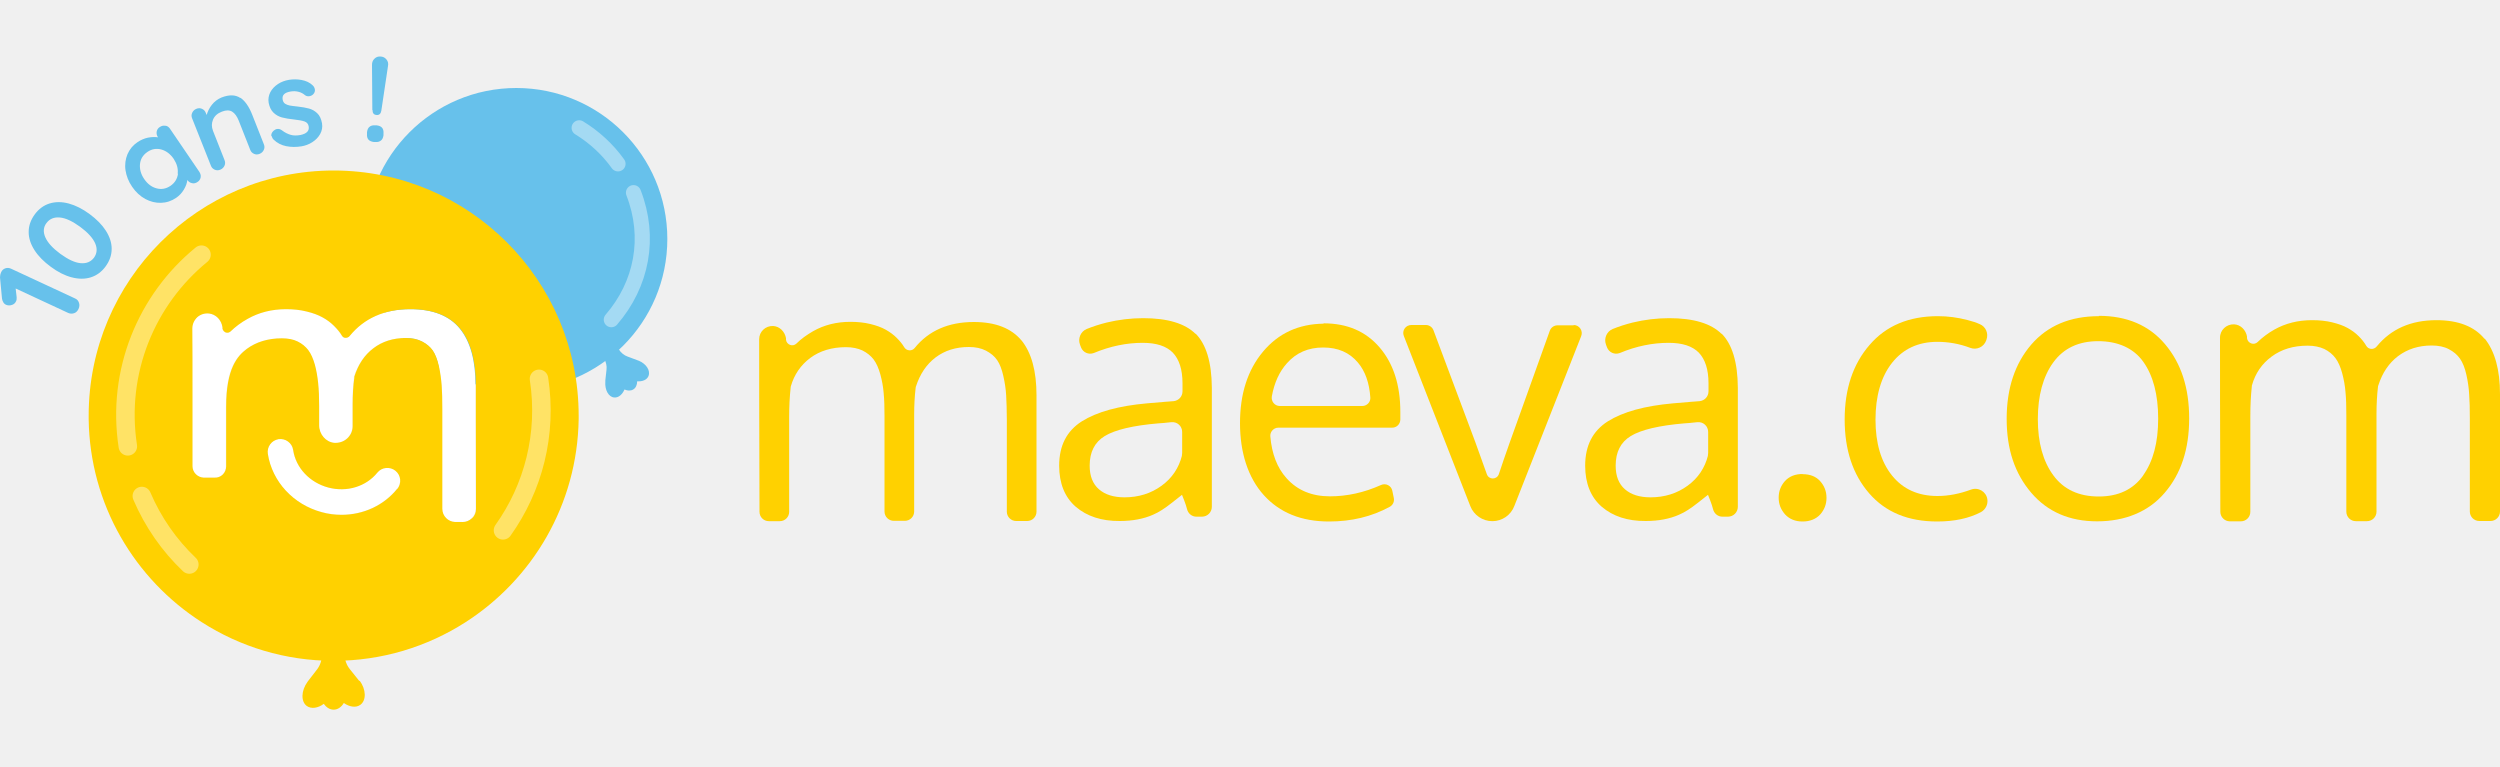
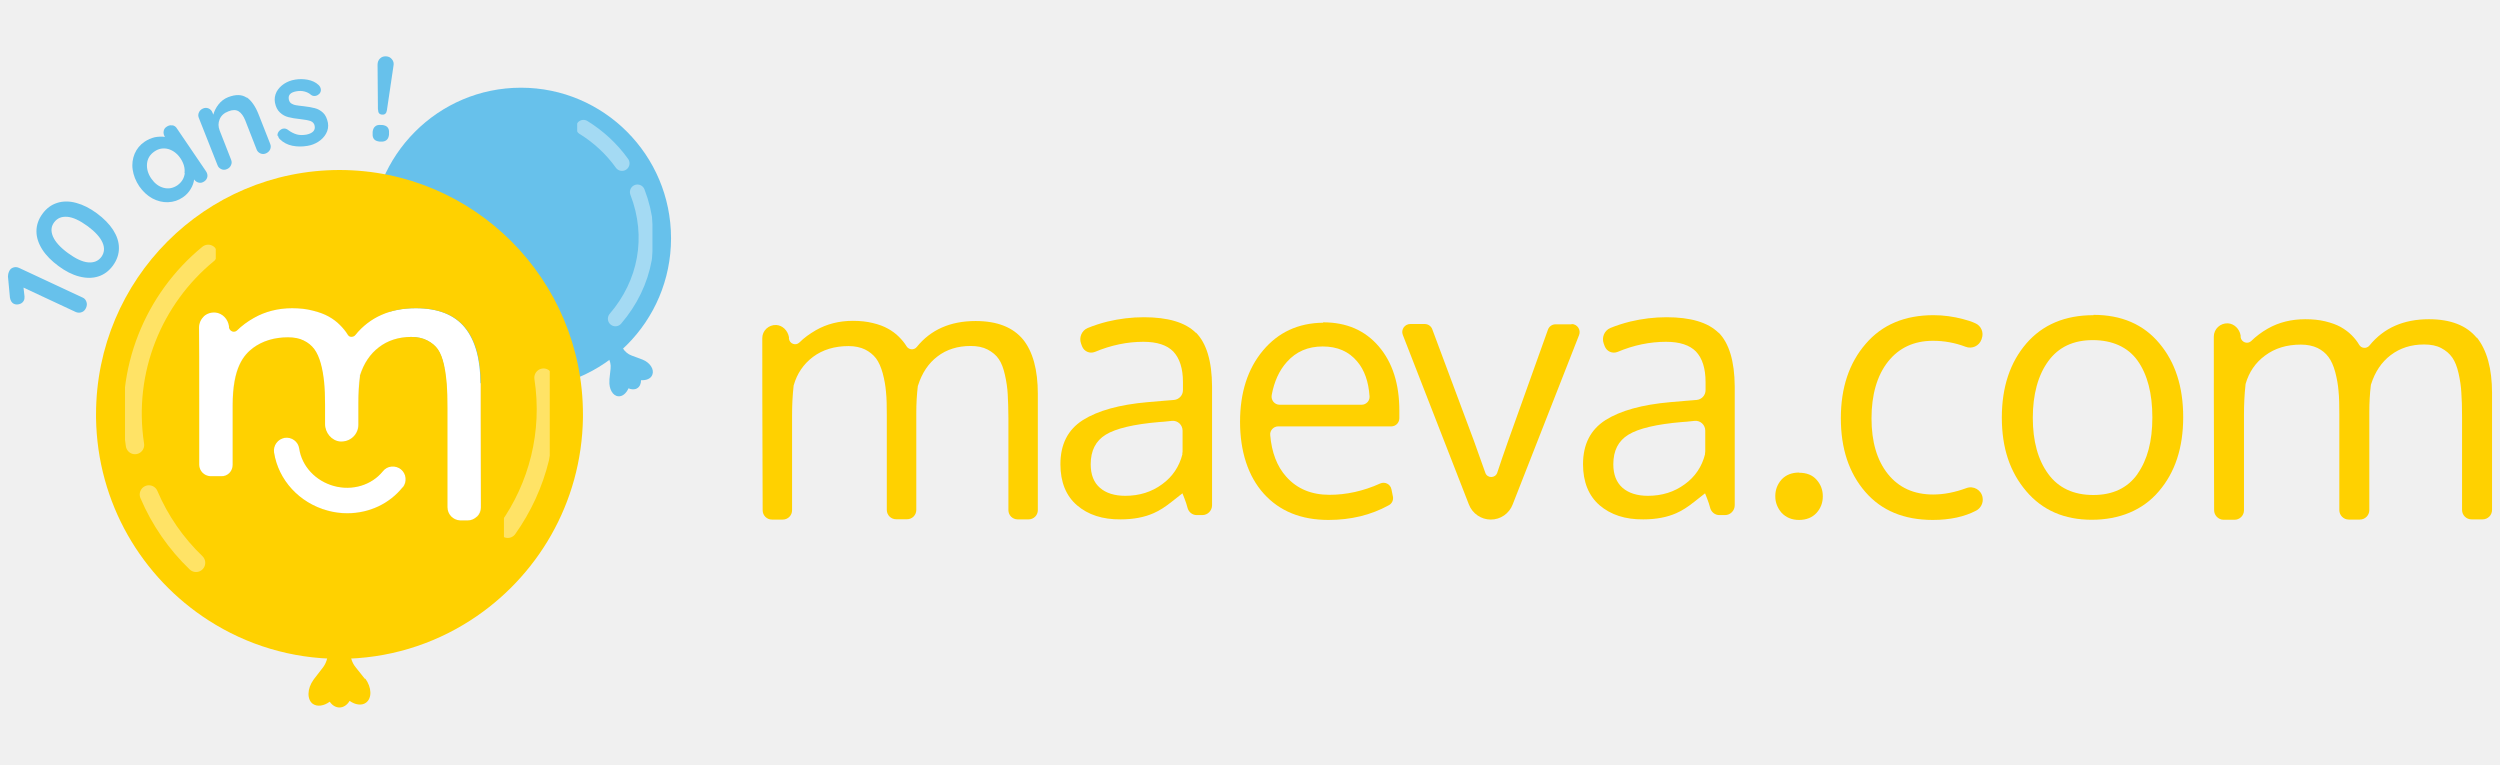
- <svg xmlns="http://www.w3.org/2000/svg" id="Calque_1" viewBox="0 0 150 46">
+ <svg xmlns="http://www.w3.org/2000/svg" xmlns:xlink="http://www.w3.org/1999/xlink" width="157px" height="48px" viewBox="0 0 156 48" version="1.1">
  <defs>
-     <style>.cls-1maeva{stroke-width:1.11px;}.cls-1maeva,.cls-2maeva{fill:none;opacity:.4;stroke:#fff;stroke-linecap:round;stroke-linejoin:round;}.cls-2maeva{stroke-width:.91px;}.cls-3maeva{fill:#fff;}.cls-3maeva,.cls-4maeva,.cls-5maeva{stroke-width:0px;}.cls-4maeva{fill:#ffd100;}.cls-5maeva{fill:#67c1eb;}</style>
+     <filter id="alpha" filterUnits="objectBoundingBox" x="0%" y="0%" width="100%" height="100%">
+       <feColorMatrix type="matrix" in="SourceGraphic" values="0 0 0 0 1 0 0 0 0 1 0 0 0 0 1 0 0 0 1 0" />
+     </filter>
+     <mask id="mask0">
+       <g filter="url(#alpha)">
+         <rect x="0" y="0" width="156" height="48" style="fill:rgb(0%,0%,0%);fill-opacity:0.4;stroke:none;" />
+       </g>
+     </mask>
+     <clipPath id="clip1">
+       <rect x="0" y="0" width="156" height="48" />
+     </clipPath>
+     <g id="surface5" clip-path="url(#clip1)">
+       <path style="fill:none;stroke-width:0.91;stroke-linecap:round;stroke-linejoin:round;stroke:rgb(100%,100%,100%);stroke-opacity:1;stroke-miterlimit:4;" d="M 37.079 9.83 C 36.448 8.951 35.648 8.221 34.751 7.67 M 36.681 19.182 C 38.51 17.059 39.059 14.259 38.011 11.56 " transform="matrix(1.04,0,0,1.043478,0,0)" />
+     </g>
+     <mask id="mask1">
+       <g filter="url(#alpha)">
+         <rect x="0" y="0" width="156" height="48" style="fill:rgb(0%,0%,0%);fill-opacity:0.4;stroke:none;" />
+       </g>
+     </mask>
+     <clipPath id="clip2">
+       <rect x="0" y="0" width="156" height="48" />
+     </clipPath>
+     <g id="surface8" clip-path="url(#clip2)">
+       <path style="fill:none;stroke-width:1.11;stroke-linecap:round;stroke-linejoin:round;stroke:rgb(100%,100%,100%);stroke-opacity:1;stroke-miterlimit:4;" d="M 8.511 29.761 C 9.18 31.329 10.16 32.729 11.358 33.871 M 12.091 15.281 C 8.8 17.969 6.979 22.281 7.67 26.781 " transform="matrix(1.04,0,0,1.043478,0,0)" />
+     </g>
+     <mask id="mask2">
+       <g filter="url(#alpha)">
+         <rect x="0" y="0" width="156" height="48" style="fill:rgb(0%,0%,0%);fill-opacity:0.4;stroke:none;" />
+       </g>
+     </mask>
+     <clipPath id="clip3">
+       <rect x="0" y="0" width="156" height="48" />
+     </clipPath>
+     <g id="surface11" clip-path="url(#clip3)">
+       <path style="fill:none;stroke-width:1.11;stroke-linecap:round;stroke-linejoin:round;stroke:rgb(100%,100%,100%);stroke-opacity:1;stroke-miterlimit:4;" d="M 30.18 31.82 C 31.99 29.282 32.85 26.058 32.339 22.73 " transform="matrix(1.04,0,0,1.043478,0,0)" />
+     </g>
  </defs>
-   <circle class="cls-5maeva" cx="30.98" cy="14.34" r="9.06" />
-   <path class="cls-2maeva" d="m37.08,9.83c-.63-.88-1.43-1.61-2.33-2.16m1.93,11.51c1.83-2.12,2.38-4.92,1.33-7.62" />
-   <path class="cls-5maeva" d="m38.31,21.64s-.07-.03-.1-.04l-.54-.2c-.23-.08-.42-.24-.55-.45l-.41-.67-.89.54.42.69c.12.2.18.44.15.68l-.07.63s0,.05,0,.08c-.04.5.2.93.54.95.25.02.48-.18.61-.48.18.08.37.09.52,0,.16-.09.24-.28.24-.49.32.02.59-.09.68-.32.13-.32-.13-.73-.59-.92Z" />
-   <path class="cls-5maeva" d="m.32,16.1c.11-.04.23-.03.34.02l3.85,1.79c.12.05.19.14.23.26.04.12.03.24-.03.37-.06.12-.14.21-.26.25-.11.04-.23.04-.35-.01l-3.16-1.47.06.53c0,.09,0,.17-.04.24-.05.11-.14.19-.26.22-.12.04-.23.03-.33-.01-.07-.03-.13-.08-.17-.15-.04-.07-.07-.14-.08-.22L0,16.64c0-.09.02-.2.07-.31.05-.11.13-.19.25-.23Z" />
-   <path class="cls-5maeva" d="m5.45,16.64c-.35.11-.73.11-1.15,0s-.83-.32-1.25-.63c-.42-.31-.75-.64-.98-1-.23-.36-.35-.72-.35-1.09,0-.37.12-.72.36-1.05.24-.33.54-.55.89-.66.35-.11.74-.11,1.15,0,.41.11.83.32,1.25.63.42.31.75.64.98,1,.23.36.35.72.35,1.09s-.12.72-.36,1.05c-.24.33-.54.55-.89.66Zm.26-2.04c-.14-.32-.44-.65-.9-.99-.47-.34-.87-.53-1.22-.56-.35-.03-.61.08-.8.33-.19.25-.21.54-.07.86.14.32.44.65.9.99.47.34.87.53,1.22.56.35.03.61-.08.8-.33.18-.25.21-.54.07-.86Z" />
-   <path class="cls-5maeva" d="m9.93,7.54c.12.02.21.09.28.2l1.75,2.57c.07.11.1.22.08.33s-.08.21-.19.28c-.11.07-.21.1-.33.07-.11-.02-.21-.09-.28-.19-.02.19-.09.38-.21.58-.12.2-.27.36-.46.49-.28.19-.58.29-.91.3-.32.01-.64-.07-.94-.23-.31-.17-.57-.41-.79-.73-.22-.32-.35-.66-.4-1s0-.67.12-.96c.13-.3.33-.54.6-.72.19-.13.4-.22.62-.27.22-.04.42-.05.61-.02h0c-.07-.11-.1-.22-.08-.34.02-.12.08-.21.19-.28.11-.07.22-.1.33-.07Zm.73,2.88c.04-.3-.05-.6-.24-.89-.2-.29-.45-.48-.74-.56-.3-.08-.58-.03-.84.15-.26.18-.41.42-.44.72s.05.61.25.9c.2.29.44.48.74.56s.57.03.84-.15c.26-.18.41-.42.45-.73Z" />
-   <path class="cls-5maeva" d="m14.42,5.86c.29.2.53.55.72,1.04l.69,1.75c.05.12.05.23,0,.34-.05.11-.13.19-.25.24-.12.05-.23.05-.34,0-.11-.05-.19-.13-.23-.25l-.69-1.75c-.1-.25-.23-.43-.39-.53-.16-.1-.37-.1-.62,0-.26.1-.44.26-.53.48s-.09.43,0,.67l.69,1.75c.05.12.05.23,0,.34-.05.11-.13.19-.25.24-.12.05-.23.05-.34,0-.11-.05-.19-.13-.23-.25l-1.12-2.82c-.05-.12-.05-.23,0-.34s.13-.19.25-.24c.12-.05.23-.05.34,0,.11.05.19.13.23.25l.05.12c.06-.21.16-.42.31-.61s.34-.34.58-.44c.46-.18.84-.17,1.13.03Z" />
-   <path class="cls-5maeva" d="m16.28,8.19c-.02-.13.02-.24.14-.35.06-.05.13-.09.2-.1.1-.02.21.01.31.09.17.13.34.21.51.26.17.05.36.05.59.01.37-.08.54-.25.49-.52-.02-.14-.11-.24-.24-.29-.14-.05-.35-.09-.63-.12-.29-.03-.53-.07-.72-.12-.19-.05-.36-.14-.51-.28-.15-.14-.25-.34-.3-.6-.04-.23,0-.44.1-.64.1-.19.26-.36.46-.49.2-.13.42-.21.66-.25.25-.04.5-.04.76.01s.48.15.65.31c.08.07.12.15.14.24.02.11-.01.21-.09.3-.06.06-.13.1-.22.12-.11.02-.2,0-.28-.06-.1-.09-.23-.16-.38-.2-.15-.04-.31-.05-.48-.02-.37.06-.53.22-.48.49.02.11.07.19.14.24.08.05.17.09.28.11.11.02.26.04.46.06.27.03.5.07.69.12.19.05.35.14.5.28s.24.34.29.6c.04.24,0,.45-.11.65-.11.2-.27.36-.47.49-.2.13-.42.21-.65.25-.32.05-.62.05-.92-.01-.29-.06-.55-.19-.76-.4-.05-.05-.09-.12-.1-.21Z" />
-   <path class="cls-5maeva" d="m22.11,8.38c-.07-.08-.1-.19-.09-.33v-.12c.02-.14.06-.25.15-.32.08-.07.19-.1.33-.09h.1c.14.02.25.06.32.14.07.08.1.19.09.33v.12c-.02.14-.06.25-.15.32s-.19.1-.33.09h-.1c-.14-.02-.25-.06-.32-.14Zm.23-1.78l-.02-2.71c0-.15.05-.28.15-.37.1-.1.22-.14.37-.13s.26.07.35.18c.09.11.12.24.09.39l-.4,2.68c-.03.18-.12.27-.28.26-.17-.01-.25-.11-.25-.3Z" />
-   <path class="cls-3maeva" d="m23.15,28.07c-.2.02-.39.12-.52.28-.68.84-1.83,1.19-2.95.89-1.11-.3-1.94-1.18-2.1-2.25-.03-.2-.14-.38-.31-.51-.17-.12-.37-.17-.57-.14-.2.03-.38.14-.5.31-.12.17-.17.37-.14.57.26,1.67,1.52,3.04,3.23,3.5.39.1.79.16,1.19.16,1.33,0,2.55-.57,3.35-1.57.13-.16.19-.36.17-.57-.02-.2-.12-.39-.28-.52-.16-.13-.36-.19-.57-.17Z" />
-   <path class="cls-3maeva" d="m28.53,25.15v-2.04c0-1.49-.32-2.63-.95-3.4-.63-.77-1.63-1.16-2.96-1.16h-.01c-1.56,0-2.79.55-3.65,1.61-.06.08-.15.12-.25.11-.09,0-.17-.06-.22-.14-.11-.19-.27-.39-.47-.58-.2-.2-.43-.37-.69-.51-.25-.14-.58-.26-.95-.35-.38-.09-.79-.14-1.24-.14-.85,0-1.63.2-2.3.58-.39.22-.74.48-1.03.76-.07.07-.18.1-.28.06-.1-.03-.17-.12-.19-.23v-.08c-.07-.44-.4-.78-.81-.83-.26-.03-.52.05-.71.22-.19.17-.3.42-.3.68,0,.49,0,2.61.01,4.63v.8s0,2.83,0,2.83c0,.37.29.67.67.68h.66c.18.01.36-.05.49-.18.13-.13.2-.3.2-.49v-2.84s0-.74,0-.74c0-2.3.67-3.04,1.23-3.46.56-.42,1.27-.64,2.11-.64h0c.37,0,.69.06.95.19.26.13.48.3.64.52.16.22.29.51.39.86.1.36.17.74.2,1.12.04.39.05.85.06,1.37v.77s0,.39,0,.39c0,.54.4,1,.9,1.05.29.03.56-.06.78-.26.21-.19.33-.46.33-.74v-.44s0-.87,0-.87c0-.57.03-1.11.09-1.6v-.06c.24-.73.63-1.3,1.15-1.7.53-.41,1.19-.62,1.95-.62h0c.38,0,.71.07.98.21.27.14.48.32.64.54.15.22.28.53.36.92.09.39.15.79.17,1.17.03.39.04.87.04,1.44v.59s0,5.38,0,5.38c0,.42.33.77.76.78h.45s.01.01.02.01c.2,0,.4-.08.54-.22.15-.15.24-.35.24-.56v-5.39Z" />
-   <path class="cls-4maeva" d="m108.16,28.44c-.45,0-.8.14-1.06.42-.25.28-.38.61-.38,1s.13.71.38,1c.26.28.61.43,1.05.43s.8-.14,1.06-.42c.25-.28.38-.61.38-1s-.13-.72-.38-1c-.25-.28-.6-.42-1.06-.42Z" />
-   <path class="cls-4maeva" d="m118.25,29.38c-.68.25-1.35.38-2,.38-1.16,0-2.07-.41-2.73-1.23-.66-.82-.99-1.94-.99-3.35s.33-2.58,1-3.42c.66-.83,1.57-1.25,2.71-1.25.68,0,1.34.12,1.97.36.39.15.82-.05.96-.44l.02-.06c.13-.36-.04-.77-.4-.92-.22-.1-.47-.18-.75-.25-.57-.15-1.16-.23-1.77-.23-1.73,0-3.1.57-4.09,1.72-1,1.15-1.5,2.64-1.5,4.48,0,1.83.49,3.3,1.47,4.43.98,1.13,2.34,1.69,4.08,1.69,1.04,0,1.91-.19,2.62-.56.28-.15.44-.46.39-.78-.07-.46-.55-.74-.99-.57Z" />
-   <path class="cls-4maeva" d="m125.93,18.97c-1.72,0-3.07.57-4.05,1.7-.98,1.14-1.48,2.62-1.48,4.46s.49,3.28,1.47,4.43c.98,1.15,2.3,1.72,3.96,1.72s3.08-.57,4.05-1.71c.98-1.14,1.47-2.62,1.47-4.46s-.48-3.31-1.44-4.45c-.96-1.14-2.29-1.71-3.98-1.71Zm2.66,9.56c-.6.84-1.49,1.26-2.67,1.26s-2.1-.42-2.72-1.27c-.62-.84-.93-1.97-.93-3.37s.31-2.56.93-3.41c.62-.85,1.52-1.27,2.69-1.27s2.12.41,2.71,1.24c.59.83.89,1.97.89,3.41s-.3,2.55-.9,3.4Z" />
-   <path class="cls-4maeva" d="m149.08,20.34c-.61-.75-1.58-1.13-2.89-1.13-1.54,0-2.73.53-3.59,1.58-.17.21-.5.19-.63-.05h0c-.11-.19-.26-.38-.45-.57-.19-.19-.41-.35-.66-.49-.25-.14-.56-.25-.93-.34-.37-.09-.77-.13-1.21-.13-.84,0-1.59.19-2.25.56-.39.22-.72.47-1.01.75-.22.22-.6.08-.64-.23v-.1c-.07-.39-.38-.71-.77-.73-.46-.02-.85.34-.85.8,0,1.5,0,4.99.02,10.45,0,.31.26.57.57.57h.66c.31,0,.57-.25.57-.57v-5.76c0-.63.03-1.22.09-1.77,0-.02,0-.05.01-.07.2-.71.59-1.28,1.17-1.71.59-.44,1.31-.66,2.17-.66.39,0,.72.07,1,.2.28.14.5.32.67.55.17.23.3.53.4.9.1.37.17.75.2,1.14.04.39.05.85.05,1.39v5.78c0,.31.25.57.57.57h.67c.31,0,.57-.25.57-.57v-5.88c0-.57.03-1.12.09-1.62,0-.03.01-.05.02-.08.24-.75.63-1.33,1.18-1.75.56-.42,1.23-.64,2.02-.64.4,0,.75.07,1.03.22.29.15.51.34.67.57.16.23.29.55.38.95.09.4.15.8.17,1.19.03.39.04.87.04,1.44v5.59c0,.31.25.57.57.57h.67c.31,0,.57-.25.57-.57v-7.04c0-1.47-.31-2.58-.92-3.34Z" />
-   <path class="cls-4maeva" d="m61.3,20.44c-.61-.74-1.56-1.12-2.87-1.12-1.52,0-2.71.52-3.55,1.56-.17.21-.49.18-.63-.05h0c-.11-.19-.26-.37-.45-.56-.19-.19-.41-.35-.66-.49-.25-.14-.55-.25-.92-.34-.37-.09-.77-.13-1.2-.13-.83,0-1.58.19-2.23.56-.38.22-.72.46-1,.74-.22.22-.59.08-.63-.22v-.1c-.07-.39-.38-.71-.77-.73-.46-.02-.84.34-.84.79,0,1.49,0,4.94.02,10.36,0,.31.25.56.56.56h.66c.31,0,.56-.25.56-.56v-5.71c0-.63.03-1.21.09-1.75,0-.02,0-.05.01-.07.2-.7.59-1.27,1.16-1.7.58-.43,1.3-.65,2.15-.65.38,0,.72.07.99.2.28.14.5.32.67.54.17.23.3.53.4.89.1.37.17.74.2,1.13.04.39.05.85.05,1.37v5.73c0,.31.25.56.56.56h.66c.31,0,.56-.25.56-.56v-5.82c0-.57.03-1.11.09-1.61,0-.03.01-.05.02-.08.24-.74.63-1.32,1.17-1.73.55-.42,1.22-.63,2-.63.4,0,.74.07,1.03.22.28.15.51.33.67.57.16.23.28.55.37.95.09.4.15.79.17,1.17.02.38.04.86.04,1.43v5.54c0,.31.25.56.56.56h.66c.31,0,.56-.25.56-.56v-6.98c0-1.46-.3-2.56-.91-3.31Z" />
-   <path class="cls-4maeva" d="m79.41,19.42c-1.5.02-2.71.58-3.63,1.68-.92,1.1-1.38,2.53-1.38,4.29s.48,3.27,1.43,4.32,2.25,1.58,3.91,1.58c1.35,0,2.56-.29,3.64-.88.19-.1.29-.31.25-.52l-.09-.44c-.06-.31-.39-.48-.68-.35-1.02.46-2.05.68-3.06.68-1.09,0-1.96-.36-2.61-1.09-.56-.62-.88-1.46-.97-2.5-.03-.28.2-.53.48-.53h6.83c.27,0,.48-.21.49-.48,0-.22,0-.37,0-.46,0-1.61-.41-2.9-1.24-3.87-.83-.97-1.95-1.45-3.36-1.45Zm2.33,4.94h-4.95c-.31,0-.53-.28-.48-.58.15-.82.45-1.48.91-1.99.56-.63,1.28-.94,2.17-.94s1.58.3,2.09.91c.43.51.68,1.21.74,2.09.02.28-.21.51-.48.51Z" />
-   <path class="cls-4maeva" d="m71.74,20.04c-.64-.64-1.7-.95-3.15-.95-.74,0-1.47.09-2.18.26-.44.11-.84.24-1.21.39-.36.15-.54.57-.4.94h0c.02.06.04.11.06.16.12.31.46.46.77.34.99-.41,1.96-.61,2.93-.61.83,0,1.43.2,1.81.59.38.4.58,1.01.58,1.83v.49c0,.31-.23.56-.54.59-.15.01-.33.03-.52.04-.47.04-.83.07-1.06.09-1.71.15-3.01.51-3.92,1.08-.91.58-1.36,1.46-1.36,2.66,0,1.07.34,1.9,1,2.47.67.57,1.55.86,2.64.85.77,0,1.44-.13,2-.38.35-.15.7-.38,1.08-.68.13-.1.65-.51.65-.51,0,0,.24.58.3.85.06.27.3.47.58.46h.32c.33,0,.59-.27.59-.59v-7.15c-.01-1.53-.34-2.61-.98-3.25Zm-.82,7.29c-.19.75-.6,1.36-1.22,1.81-.64.47-1.39.7-2.23.7-.65,0-1.16-.16-1.53-.48-.37-.32-.56-.79-.56-1.42,0-.82.3-1.41.91-1.78.61-.37,1.68-.63,3.23-.76.12,0,.38-.03.77-.07h0c.35-.03.64.24.64.59v1.25c0,.05-.01.1-.02.16Z" />
-   <path class="cls-4maeva" d="m103.3,20.04c-.64-.64-1.7-.95-3.15-.95-.74,0-1.47.09-2.18.26-.44.11-.84.24-1.21.39-.36.15-.54.57-.4.94h0c.02.06.04.11.06.16.12.31.46.46.77.34.98-.41,1.96-.61,2.93-.61.83,0,1.43.2,1.81.59.38.4.58,1.01.58,1.83v.49c0,.31-.23.56-.54.59-.15.01-.33.03-.52.04-.47.04-.83.07-1.06.09-1.71.15-3.01.51-3.92,1.08-.91.58-1.36,1.46-1.36,2.66,0,1.07.34,1.9,1,2.47.67.57,1.55.86,2.64.85.77,0,1.44-.13,2-.38.35-.15.7-.38,1.08-.68.13-.1.65-.51.65-.51,0,0,.24.58.3.85.06.27.3.47.58.46h.32c.33,0,.59-.27.59-.59v-7.15c-.01-1.53-.34-2.61-.98-3.25Zm-.82,7.29c-.19.75-.6,1.36-1.22,1.81-.64.47-1.39.7-2.23.7-.65,0-1.16-.16-1.53-.48-.37-.32-.56-.79-.56-1.42,0-.82.3-1.41.91-1.78.61-.37,1.68-.63,3.23-.76.12,0,.38-.03.77-.07h0c.35-.03.64.24.64.59v1.25c0,.05-.01.1-.02.16Z" />
-   <path class="cls-4maeva" d="m94.42,19.52h-.97c-.21,0-.39.13-.46.32-.4,1.12-1.98,5.51-2.41,6.72-.25.71-.47,1.34-.65,1.89-.12.34-.6.35-.72,0l-.69-1.92-2.51-6.71c-.07-.19-.25-.32-.46-.32h-.87c-.34,0-.58.34-.45.66l3.99,10.21c.21.54.74.9,1.32.9.59,0,1.11-.36,1.32-.91l4.01-10.19c.13-.32-.11-.67-.45-.67Z" />
-   <path class="cls-4maeva" d="m20.03,10.23c-8.12,0-14.71,6.58-14.71,14.71,0,.07,0,.14,0,.21.07,5.12,2.76,9.61,6.8,12.19,2.28,1.46,4.99,2.31,7.9,2.31s5.62-.85,7.9-2.31c4.03-2.58,6.72-7.06,6.8-12.19,0-.07,0-.14,0-.21,0-8.12-6.58-14.71-14.71-14.71Zm3.81,19.09c-.8,1-2.03,1.57-3.35,1.57-.4,0-.8-.05-1.19-.16-1.7-.46-2.97-1.83-3.23-3.5-.03-.2.02-.41.14-.57.12-.17.3-.27.5-.31.2-.03.41.02.57.14.17.12.28.3.31.51.16,1.07.99,1.95,2.1,2.25,1.11.3,2.27-.05,2.95-.89.13-.16.31-.26.52-.28.21-.02.41.04.57.17.16.13.26.31.28.52.02.2-.04.41-.17.57Zm4.47,1.78c-.15.14-.34.22-.54.22,0,0-.01,0-.02,0h-.45c-.42-.02-.76-.36-.76-.79v-5.38s0-.59,0-.59c0-.57-.01-1.05-.04-1.44-.03-.38-.08-.77-.17-1.17-.09-.39-.21-.7-.36-.92-.15-.22-.37-.4-.64-.54-.27-.14-.6-.21-.98-.21h0c-.76,0-1.42.21-1.95.62-.53.4-.91.97-1.14,1.7v.06c-.07.49-.1,1.03-.1,1.6v.87s0,.44,0,.44c0,.28-.12.55-.33.74-.21.19-.49.28-.78.26-.5-.05-.9-.51-.9-1.05v-.39s0-.77,0-.77c0-.53-.02-.99-.06-1.37-.04-.38-.1-.76-.2-1.12-.1-.35-.23-.65-.39-.86-.16-.21-.37-.39-.64-.52-.26-.13-.58-.19-.95-.19h0c-.83,0-1.54.22-2.11.64-.55.42-1.23,1.16-1.23,3.46v.74s0,2.84,0,2.84c0,.18-.07.36-.2.49-.13.13-.31.2-.49.19h-.66c-.37-.02-.67-.32-.67-.69v-2.83s0-.8,0-.8c0-2.03,0-4.14-.01-4.63,0-.26.11-.5.3-.68.19-.17.45-.25.71-.22.41.05.74.39.8.83v.08c.03.11.1.19.2.23.1.03.2.01.28-.06.29-.28.63-.54,1.03-.76.67-.38,1.45-.58,2.3-.58.44,0,.86.04,1.24.14.38.09.7.21.95.35.26.14.49.31.69.51.2.2.36.39.47.58.05.09.13.14.22.14.09,0,.19-.03.25-.11.87-1.07,2.1-1.61,3.65-1.61h.01c1.33,0,2.33.39,2.96,1.16.63.76.95,1.91.95,3.4v2.04s.01,5.39.01,5.39c0,.21-.08.41-.24.56Z" />
-   <path class="cls-4maeva" d="m21.56,40.86s-.06-.07-.09-.11l-.48-.6c-.2-.25-.31-.56-.31-.89v-1.03s-1.37,0-1.37,0v1.07c0,.32-.1.62-.29.87l-.51.66s-.04.05-.06.08c-.39.54-.4,1.19-.04,1.45.27.19.67.13,1.02-.13.15.22.36.35.59.35.24,0,.46-.15.61-.4.34.24.73.3.99.11.37-.27.35-.92-.04-1.45Z" />
-   <path class="cls-1maeva" d="m8.51,29.76c.67,1.57,1.65,2.97,2.85,4.11m.73-18.59c-3.29,2.69-5.11,7-4.42,11.5" />
-   <path class="cls-1maeva" d="m30.18,31.82c1.81-2.54,2.67-5.76,2.16-9.09" />
+   <g id="surface1">
+     <path style=" stroke:none;fill-rule:nonzero;fill:rgb(40.392%,75.686%,92.157%);fill-opacity:1;" d="M 41.641 14.965 C 41.641 20.184 37.422 24.418 32.219 24.418 C 27.016 24.418 22.797 20.184 22.797 14.965 C 22.797 9.742 27.016 5.508 32.219 5.508 C 37.422 5.508 41.641 9.742 41.641 14.965 Z M 41.641 14.965 " />
+     <use xlink:href="#surface5" mask="url(#mask0)" />
+     <path style=" stroke:none;fill-rule:nonzero;fill:rgb(40.392%,75.686%,92.157%);fill-opacity:1;" d="M 39.844 22.582 C 39.844 22.582 39.77 22.551 39.738 22.539 L 39.176 22.332 C 38.938 22.246 38.738 22.078 38.605 21.859 L 38.18 21.16 L 37.254 21.727 L 37.691 22.445 C 37.812 22.652 37.875 22.906 37.844 23.156 L 37.773 23.812 C 37.773 23.812 37.773 23.863 37.773 23.895 C 37.73 24.418 37.98 24.867 38.336 24.887 C 38.594 24.906 38.832 24.699 38.969 24.387 C 39.156 24.469 39.355 24.48 39.508 24.387 C 39.676 24.293 39.758 24.094 39.758 23.875 C 40.094 23.895 40.371 23.781 40.465 23.539 C 40.602 23.207 40.332 22.777 39.852 22.582 Z M 39.844 22.582 " />
+     <path style=" stroke:none;fill-rule:nonzero;fill:rgb(40.392%,75.686%,92.157%);fill-opacity:1;" d="M 0.332 16.801 C 0.445 16.758 0.57 16.77 0.688 16.82 L 4.691 18.688 C 4.816 18.742 4.887 18.836 4.93 18.961 C 4.973 19.086 4.961 19.211 4.898 19.348 C 4.836 19.473 4.754 19.566 4.629 19.605 C 4.512 19.648 4.391 19.648 4.266 19.598 L 0.977 18.062 L 1.039 18.617 C 1.039 18.711 1.039 18.793 1 18.867 C 0.945 18.98 0.852 19.062 0.727 19.094 C 0.602 19.137 0.488 19.129 0.387 19.086 C 0.312 19.055 0.25 19 0.207 18.93 C 0.168 18.855 0.137 18.781 0.125 18.699 L 0 17.363 C 0 17.27 0.02 17.156 0.074 17.039 C 0.125 16.926 0.207 16.84 0.332 16.801 Z M 0.332 16.801 " />
+     <path style=" stroke:none;fill-rule:nonzero;fill:rgb(40.392%,75.686%,92.157%);fill-opacity:1;" d="M 5.668 17.363 C 5.305 17.477 4.91 17.477 4.473 17.363 C 4.035 17.25 3.609 17.031 3.172 16.707 C 2.734 16.383 2.391 16.039 2.152 15.664 C 1.914 15.285 1.789 14.91 1.789 14.523 C 1.789 14.141 1.914 13.773 2.164 13.43 C 2.414 13.086 2.727 12.855 3.09 12.742 C 3.453 12.625 3.859 12.625 4.285 12.742 C 4.711 12.855 5.148 13.074 5.586 13.398 C 6.023 13.723 6.363 14.066 6.605 14.441 C 6.844 14.816 6.969 15.191 6.969 15.578 C 6.969 15.965 6.844 16.332 6.594 16.676 C 6.344 17.02 6.031 17.25 5.668 17.363 Z M 5.938 15.234 C 5.793 14.902 5.48 14.555 5.004 14.203 C 4.512 13.848 4.098 13.648 3.734 13.617 C 3.371 13.586 3.098 13.699 2.902 13.961 C 2.703 14.223 2.684 14.523 2.828 14.859 C 2.973 15.191 3.285 15.539 3.766 15.891 C 4.254 16.246 4.668 16.445 5.035 16.477 C 5.398 16.508 5.668 16.395 5.867 16.133 C 6.055 15.871 6.086 15.57 5.938 15.234 Z M 5.938 15.234 " />
+     <path style=" stroke:none;fill-rule:nonzero;fill:rgb(40.392%,75.686%,92.157%);fill-opacity:1;" d="M 10.328 7.867 C 10.453 7.891 10.547 7.961 10.617 8.078 L 12.438 10.758 C 12.512 10.871 12.543 10.988 12.523 11.102 C 12.5 11.219 12.438 11.32 12.324 11.395 C 12.211 11.469 12.105 11.5 11.98 11.469 C 11.867 11.445 11.762 11.375 11.691 11.27 C 11.668 11.469 11.598 11.668 11.473 11.875 C 11.348 12.082 11.191 12.25 10.992 12.387 C 10.703 12.586 10.391 12.688 10.047 12.699 C 9.715 12.711 9.379 12.625 9.07 12.461 C 8.746 12.281 8.477 12.031 8.246 11.699 C 8.02 11.363 7.883 11.008 7.832 10.652 C 7.777 10.301 7.832 9.953 7.957 9.652 C 8.09 9.34 8.301 9.09 8.578 8.902 C 8.777 8.766 8.996 8.672 9.227 8.617 C 9.453 8.578 9.66 8.566 9.859 8.598 C 9.785 8.484 9.754 8.367 9.777 8.242 C 9.797 8.117 9.859 8.023 9.973 7.953 C 10.09 7.879 10.203 7.848 10.316 7.879 Z M 11.086 10.871 C 11.129 10.559 11.035 10.246 10.836 9.945 C 10.629 9.641 10.367 9.445 10.066 9.359 C 9.754 9.277 9.465 9.328 9.195 9.516 C 8.922 9.703 8.766 9.953 8.734 10.27 C 8.703 10.582 8.789 10.906 8.996 11.207 C 9.203 11.508 9.453 11.707 9.766 11.793 C 10.078 11.875 10.359 11.824 10.641 11.637 C 10.91 11.445 11.066 11.195 11.105 10.871 Z M 11.086 10.871 " />
+     <path style=" stroke:none;fill-rule:nonzero;fill:rgb(40.392%,75.686%,92.157%);fill-opacity:1;" d="M 14.996 6.113 C 15.297 6.324 15.547 6.688 15.746 7.199 L 16.465 9.027 C 16.516 9.152 16.516 9.266 16.465 9.383 C 16.41 9.496 16.328 9.578 16.203 9.633 C 16.078 9.684 15.965 9.684 15.848 9.633 C 15.734 9.578 15.652 9.496 15.609 9.371 L 14.895 7.543 C 14.789 7.285 14.652 7.094 14.488 6.992 C 14.32 6.887 14.102 6.887 13.844 6.992 C 13.57 7.094 13.387 7.262 13.293 7.492 C 13.199 7.723 13.199 7.941 13.293 8.191 L 14.008 10.016 C 14.062 10.145 14.062 10.258 14.008 10.371 C 13.957 10.488 13.875 10.57 13.75 10.621 C 13.625 10.676 13.508 10.676 13.395 10.621 C 13.281 10.57 13.199 10.488 13.156 10.363 L 11.992 7.418 C 11.938 7.293 11.938 7.18 11.992 7.062 C 12.043 6.949 12.125 6.867 12.25 6.812 C 12.375 6.762 12.492 6.762 12.605 6.812 C 12.719 6.867 12.801 6.949 12.844 7.074 L 12.895 7.199 C 12.957 6.98 13.062 6.762 13.219 6.562 C 13.375 6.363 13.57 6.207 13.82 6.105 C 14.301 5.918 14.695 5.926 14.996 6.137 Z M 14.996 6.113 " />
+     <path style=" stroke:none;fill-rule:nonzero;fill:rgb(40.392%,75.686%,92.157%);fill-opacity:1;" d="M 16.93 8.547 C 16.91 8.41 16.953 8.297 17.078 8.18 C 17.141 8.129 17.211 8.086 17.285 8.078 C 17.391 8.055 17.504 8.086 17.605 8.172 C 17.785 8.305 17.961 8.391 18.137 8.441 C 18.312 8.492 18.512 8.492 18.75 8.453 C 19.137 8.367 19.312 8.191 19.262 7.91 C 19.238 7.762 19.145 7.66 19.012 7.605 C 18.867 7.555 18.648 7.512 18.355 7.48 C 18.055 7.449 17.805 7.41 17.605 7.355 C 17.41 7.305 17.234 7.211 17.078 7.062 C 16.922 6.918 16.816 6.711 16.766 6.438 C 16.723 6.199 16.766 5.98 16.867 5.77 C 16.973 5.57 17.141 5.395 17.348 5.258 C 17.555 5.125 17.785 5.039 18.035 5 C 18.293 4.957 18.555 4.957 18.824 5.008 C 19.094 5.062 19.324 5.164 19.5 5.332 C 19.582 5.406 19.625 5.488 19.645 5.582 C 19.668 5.699 19.637 5.801 19.551 5.895 C 19.488 5.957 19.418 6 19.324 6.02 C 19.207 6.043 19.113 6.02 19.031 5.957 C 18.93 5.863 18.793 5.793 18.637 5.75 C 18.48 5.707 18.312 5.699 18.137 5.73 C 17.754 5.793 17.586 5.957 17.637 6.238 C 17.66 6.355 17.711 6.438 17.785 6.492 C 17.867 6.543 17.961 6.586 18.074 6.605 C 18.191 6.625 18.344 6.648 18.555 6.668 C 18.836 6.699 19.074 6.742 19.27 6.793 C 19.469 6.844 19.637 6.938 19.793 7.086 C 19.945 7.23 20.039 7.441 20.094 7.711 C 20.133 7.961 20.094 8.18 19.977 8.391 C 19.863 8.598 19.699 8.766 19.488 8.902 C 19.281 9.035 19.055 9.121 18.812 9.16 C 18.48 9.215 18.168 9.215 17.855 9.152 C 17.555 9.09 17.285 8.953 17.066 8.734 C 17.016 8.684 16.973 8.609 16.961 8.516 Z M 16.93 8.547 " />
+     <path style=" stroke:none;fill-rule:nonzero;fill:rgb(40.392%,75.686%,92.157%);fill-opacity:1;" d="M 22.996 8.746 C 22.922 8.66 22.891 8.547 22.902 8.398 L 22.902 8.273 C 22.922 8.129 22.965 8.016 23.059 7.941 C 23.141 7.867 23.254 7.836 23.398 7.848 L 23.504 7.848 C 23.648 7.867 23.766 7.91 23.836 7.992 C 23.91 8.078 23.941 8.191 23.93 8.336 L 23.93 8.461 C 23.91 8.609 23.867 8.723 23.773 8.797 C 23.68 8.871 23.578 8.902 23.43 8.891 L 23.328 8.891 C 23.18 8.871 23.066 8.828 22.996 8.746 Z M 23.234 6.887 L 23.211 4.059 C 23.211 3.902 23.266 3.766 23.367 3.672 C 23.473 3.57 23.598 3.527 23.754 3.539 C 23.91 3.547 24.023 3.609 24.117 3.727 C 24.211 3.84 24.242 3.977 24.211 4.133 L 23.797 6.93 C 23.766 7.117 23.672 7.211 23.504 7.199 C 23.328 7.191 23.242 7.086 23.242 6.887 Z M 23.234 6.887 " />
+     <path style=" stroke:none;fill-rule:nonzero;fill:rgb(100%,100%,100%);fill-opacity:1;" d="M 24.074 29.289 C 23.867 29.312 23.672 29.414 23.535 29.582 C 22.828 30.461 21.633 30.824 20.469 30.512 C 19.312 30.199 18.449 29.281 18.281 28.164 C 18.254 27.953 18.137 27.766 17.961 27.633 C 17.785 27.508 17.574 27.453 17.367 27.484 C 17.16 27.516 16.973 27.633 16.848 27.809 C 16.723 27.984 16.672 28.195 16.703 28.402 C 16.973 30.145 18.281 31.574 20.062 32.055 C 20.469 32.16 20.883 32.223 21.301 32.223 C 22.684 32.223 23.953 31.629 24.781 30.586 C 24.918 30.418 24.98 30.207 24.961 29.988 C 24.938 29.781 24.836 29.582 24.668 29.445 C 24.504 29.312 24.293 29.25 24.074 29.27 Z M 24.074 29.289 " />
+     <path style=" stroke:none;fill-rule:nonzero;fill:rgb(100%,100%,100%);fill-opacity:1;" d="M 29.672 26.242 L 29.672 24.113 C 29.672 22.559 29.34 21.371 28.684 20.566 C 28.027 19.762 26.988 19.355 25.605 19.355 L 25.594 19.355 C 23.973 19.355 22.691 19.93 21.797 21.035 C 21.734 21.121 21.641 21.16 21.539 21.152 C 21.445 21.152 21.363 21.09 21.309 21.004 C 21.195 20.809 21.027 20.598 20.82 20.398 C 20.613 20.191 20.375 20.016 20.102 19.867 C 19.844 19.723 19.5 19.598 19.113 19.504 C 18.719 19.41 18.293 19.355 17.824 19.355 C 16.941 19.355 16.129 19.566 15.434 19.961 C 15.027 20.191 14.664 20.461 14.363 20.754 C 14.289 20.828 14.176 20.859 14.07 20.816 C 13.969 20.785 13.895 20.691 13.875 20.578 L 13.875 20.492 C 13.801 20.035 13.457 19.68 13.031 19.629 C 12.762 19.598 12.492 19.68 12.293 19.855 C 12.094 20.035 11.98 20.297 11.98 20.566 C 11.98 21.078 11.98 23.289 11.992 25.398 L 11.992 26.234 C 11.992 26.234 11.992 29.188 11.992 29.188 C 11.992 29.57 12.293 29.887 12.688 29.895 L 13.375 29.895 C 13.562 29.906 13.75 29.844 13.883 29.707 C 14.02 29.57 14.094 29.395 14.094 29.195 L 14.094 26.234 C 14.094 26.234 14.094 25.461 14.094 25.461 C 14.094 23.062 14.789 22.289 15.371 21.852 C 15.953 21.414 16.691 21.184 17.566 21.184 C 17.949 21.184 18.281 21.246 18.555 21.383 C 18.824 21.516 19.055 21.695 19.219 21.922 C 19.387 22.152 19.52 22.457 19.625 22.82 C 19.73 23.195 19.801 23.594 19.832 23.988 C 19.875 24.398 19.887 24.875 19.895 25.418 L 19.895 26.223 C 19.895 26.223 19.895 26.629 19.895 26.629 C 19.895 27.191 20.312 27.672 20.832 27.727 C 21.133 27.758 21.414 27.664 21.641 27.453 C 21.859 27.254 21.984 26.973 21.984 26.684 L 21.984 26.223 C 21.984 26.223 21.984 25.316 21.984 25.316 C 21.984 24.719 22.016 24.156 22.078 23.645 L 22.078 23.582 C 22.328 22.82 22.734 22.227 23.273 21.809 C 23.828 21.383 24.512 21.16 25.305 21.16 C 25.699 21.16 26.043 21.234 26.324 21.383 C 26.602 21.527 26.82 21.715 26.988 21.945 C 27.145 22.176 27.277 22.496 27.363 22.906 C 27.457 23.312 27.52 23.73 27.539 24.125 C 27.57 24.531 27.582 25.031 27.582 25.629 L 27.582 26.242 C 27.582 26.242 27.582 31.855 27.582 31.855 C 27.582 32.297 27.926 32.66 28.371 32.672 L 28.84 32.672 C 28.84 32.672 28.848 32.684 28.859 32.684 C 29.066 32.684 29.277 32.598 29.422 32.453 C 29.578 32.297 29.672 32.086 29.672 31.867 Z M 29.672 26.242 " />
+     <path style=" stroke:none;fill-rule:nonzero;fill:rgb(100%,81.961%,0%);fill-opacity:1;" d="M 112.488 29.676 C 112.02 29.676 111.656 29.824 111.383 30.113 C 111.125 30.406 110.988 30.75 110.988 31.16 C 110.988 31.566 111.125 31.898 111.383 32.203 C 111.656 32.492 112.02 32.652 112.477 32.652 C 112.934 32.652 113.309 32.504 113.578 32.211 C 113.84 31.922 113.973 31.574 113.973 31.168 C 113.973 30.762 113.84 30.418 113.578 30.125 C 113.32 29.832 112.953 29.688 112.477 29.688 Z M 112.488 29.676 " />
+     <path style=" stroke:none;fill-rule:nonzero;fill:rgb(100%,81.961%,0%);fill-opacity:1;" d="M 122.98 30.656 C 122.273 30.918 121.574 31.055 120.898 31.055 C 119.695 31.055 118.746 30.625 118.062 29.77 C 117.375 28.914 117.031 27.746 117.031 26.273 C 117.031 24.805 117.375 23.582 118.07 22.707 C 118.758 21.84 119.703 21.402 120.891 21.402 C 121.598 21.402 122.281 21.527 122.938 21.777 C 123.344 21.934 123.793 21.727 123.938 21.316 L 123.957 21.254 C 124.094 20.879 123.914 20.453 123.543 20.297 C 123.312 20.191 123.055 20.109 122.762 20.035 C 122.168 19.879 121.555 19.793 120.922 19.793 C 119.121 19.793 117.695 20.391 116.668 21.59 C 115.629 22.789 115.105 24.344 115.105 26.266 C 115.105 28.176 115.617 29.707 116.637 30.887 C 117.656 32.066 119.07 32.652 120.879 32.652 C 121.961 32.652 122.867 32.453 123.605 32.066 C 123.895 31.91 124.062 31.586 124.008 31.254 C 123.938 30.773 123.438 30.48 122.98 30.656 Z M 122.98 30.656 " />
+     <path style=" stroke:none;fill-rule:nonzero;fill:rgb(100%,81.961%,0%);fill-opacity:1;" d="M 130.969 19.793 C 129.18 19.793 127.773 20.391 126.754 21.57 C 125.734 22.758 125.215 24.301 125.215 26.223 C 125.215 28.145 125.727 29.645 126.746 30.844 C 127.766 32.047 129.137 32.641 130.863 32.641 C 132.59 32.641 134.066 32.047 135.074 30.855 C 136.094 29.668 136.605 28.121 136.605 26.203 C 136.605 24.281 136.105 22.746 135.105 21.559 C 134.109 20.367 132.727 19.773 130.969 19.773 Z M 133.734 29.77 C 133.109 30.648 132.184 31.086 130.957 31.086 C 129.73 31.086 128.773 30.648 128.129 29.762 C 127.484 28.883 127.16 27.703 127.16 26.242 C 127.16 24.781 127.484 23.57 128.129 22.684 C 128.773 21.797 129.707 21.359 130.926 21.359 C 132.141 21.359 133.129 21.789 133.742 22.652 C 134.359 23.52 134.668 24.711 134.668 26.211 C 134.668 27.715 134.359 28.871 133.734 29.762 Z M 133.734 29.77 " />
+     <path style=" stroke:none;fill-rule:nonzero;fill:rgb(100%,81.961%,0%);fill-opacity:1;" d="M 155.043 21.223 C 154.41 20.441 153.398 20.047 152.039 20.047 C 150.438 20.047 149.199 20.598 148.305 21.695 C 148.129 21.914 147.785 21.891 147.648 21.641 C 147.535 21.445 147.379 21.246 147.18 21.047 C 146.984 20.848 146.754 20.684 146.496 20.535 C 146.234 20.391 145.91 20.273 145.527 20.18 C 145.141 20.086 144.727 20.047 144.27 20.047 C 143.395 20.047 142.613 20.242 141.93 20.629 C 141.523 20.859 141.18 21.121 140.879 21.414 C 140.648 21.641 140.254 21.496 140.211 21.172 L 140.211 21.066 C 140.141 20.66 139.816 20.328 139.41 20.305 C 138.934 20.285 138.527 20.66 138.527 21.141 C 138.527 22.707 138.527 26.348 138.547 32.047 C 138.547 32.367 138.82 32.641 139.141 32.641 L 139.828 32.641 C 140.152 32.641 140.422 32.379 140.422 32.047 L 140.422 26.035 C 140.422 25.379 140.453 24.762 140.516 24.188 C 140.516 24.168 140.516 24.137 140.523 24.113 C 140.734 23.375 141.137 22.777 141.742 22.332 C 142.355 21.871 143.105 21.641 144 21.641 C 144.402 21.641 144.746 21.715 145.039 21.852 C 145.328 21.996 145.559 22.184 145.734 22.426 C 145.91 22.664 146.047 22.977 146.152 23.363 C 146.254 23.75 146.328 24.145 146.359 24.555 C 146.402 24.961 146.41 25.441 146.41 26.004 L 146.41 32.035 C 146.41 32.359 146.672 32.629 147.004 32.629 L 147.699 32.629 C 148.023 32.629 148.293 32.367 148.293 32.035 L 148.293 25.898 C 148.293 25.305 148.324 24.73 148.387 24.207 C 148.387 24.176 148.398 24.156 148.406 24.125 C 148.656 23.344 149.062 22.738 149.637 22.301 C 150.219 21.859 150.914 21.633 151.734 21.633 C 152.152 21.633 152.516 21.703 152.809 21.859 C 153.109 22.016 153.336 22.215 153.504 22.457 C 153.672 22.695 153.805 23.031 153.898 23.445 C 153.992 23.863 154.055 24.281 154.074 24.688 C 154.105 25.094 154.117 25.598 154.117 26.191 L 154.117 32.023 C 154.117 32.348 154.379 32.617 154.711 32.617 L 155.406 32.617 C 155.73 32.617 156 32.359 156 32.023 L 156 24.68 C 156 23.145 155.676 21.984 155.043 21.191 Z M 155.043 21.223 " />
+     <path style=" stroke:none;fill-rule:nonzero;fill:rgb(100%,81.961%,0%);fill-opacity:1;" d="M 63.754 21.328 C 63.117 20.555 62.129 20.16 60.766 20.16 C 59.188 20.16 57.949 20.703 57.074 21.789 C 56.898 22.008 56.566 21.977 56.422 21.734 C 56.305 21.539 56.148 21.348 55.953 21.152 C 55.754 20.953 55.527 20.785 55.266 20.641 C 55.004 20.492 54.695 20.379 54.309 20.285 C 53.926 20.191 53.508 20.148 53.062 20.148 C 52.199 20.148 51.418 20.348 50.742 20.734 C 50.348 20.965 49.992 21.215 49.703 21.508 C 49.473 21.734 49.09 21.59 49.047 21.277 L 49.047 21.172 C 48.973 20.766 48.652 20.43 48.246 20.41 C 47.766 20.391 47.371 20.766 47.371 21.234 C 47.371 22.789 47.371 26.391 47.395 32.047 C 47.395 32.367 47.652 32.629 47.977 32.629 L 48.66 32.629 C 48.984 32.629 49.242 32.367 49.242 32.047 L 49.242 26.086 C 49.242 25.43 49.273 24.824 49.336 24.262 C 49.336 24.238 49.336 24.207 49.348 24.188 C 49.555 23.457 49.961 22.863 50.555 22.414 C 51.156 21.965 51.906 21.734 52.789 21.734 C 53.188 21.734 53.539 21.809 53.82 21.945 C 54.109 22.09 54.34 22.277 54.516 22.508 C 54.695 22.746 54.828 23.062 54.934 23.438 C 55.035 23.824 55.109 24.207 55.141 24.617 C 55.184 25.023 55.191 25.504 55.191 26.047 L 55.191 32.023 C 55.191 32.348 55.453 32.609 55.773 32.609 L 56.461 32.609 C 56.785 32.609 57.043 32.348 57.043 32.023 L 57.043 25.953 C 57.043 25.355 57.074 24.793 57.137 24.27 C 57.137 24.238 57.148 24.219 57.16 24.188 C 57.406 23.414 57.812 22.809 58.375 22.383 C 58.945 21.945 59.645 21.727 60.457 21.727 C 60.871 21.727 61.227 21.797 61.527 21.953 C 61.816 22.109 62.059 22.301 62.223 22.551 C 62.391 22.789 62.516 23.125 62.609 23.539 C 62.703 23.957 62.766 24.363 62.785 24.762 C 62.805 25.16 62.828 25.66 62.828 26.254 L 62.828 32.035 C 62.828 32.359 63.086 32.617 63.41 32.617 L 64.094 32.617 C 64.418 32.617 64.676 32.359 64.676 32.035 L 64.676 24.75 C 64.676 23.227 64.367 22.078 63.73 21.297 Z M 63.754 21.328 " />
+     <path style=" stroke:none;fill-rule:nonzero;fill:rgb(100%,81.961%,0%);fill-opacity:1;" d="M 82.586 20.266 C 81.027 20.285 79.77 20.871 78.812 22.016 C 77.855 23.164 77.375 24.656 77.375 26.492 C 77.375 28.332 77.875 29.906 78.863 31 C 79.852 32.098 81.203 32.652 82.93 32.652 C 84.332 32.652 85.594 32.348 86.715 31.73 C 86.914 31.629 87.016 31.41 86.977 31.191 L 86.883 30.73 C 86.82 30.406 86.477 30.23 86.176 30.363 C 85.113 30.844 84.043 31.074 82.992 31.074 C 81.859 31.074 80.953 30.699 80.277 29.938 C 79.695 29.289 79.363 28.414 79.27 27.328 C 79.238 27.035 79.477 26.777 79.77 26.777 L 86.871 26.777 C 87.152 26.777 87.371 26.555 87.379 26.273 C 87.379 26.047 87.379 25.891 87.379 25.793 C 87.379 24.113 86.953 22.77 86.09 21.758 C 85.227 20.746 84.062 20.242 82.598 20.242 Z M 85.008 25.418 L 79.863 25.418 C 79.539 25.418 79.309 25.129 79.363 24.812 C 79.52 23.957 79.832 23.27 80.309 22.738 C 80.891 22.078 81.641 21.758 82.566 21.758 C 83.492 21.758 84.207 22.07 84.738 22.707 C 85.188 23.238 85.445 23.969 85.508 24.887 C 85.531 25.18 85.289 25.418 85.008 25.418 Z M 85.008 25.418 " />
+     <path style=" stroke:none;fill-rule:nonzero;fill:rgb(100%,81.961%,0%);fill-opacity:1;" d="M 74.609 20.91 C 73.945 20.242 72.84 19.922 71.332 19.922 C 70.562 19.922 69.805 20.016 69.066 20.191 C 68.609 20.305 68.191 20.441 67.809 20.598 C 67.434 20.754 67.246 21.191 67.391 21.578 C 67.414 21.641 67.434 21.695 67.453 21.746 C 67.578 22.07 67.934 22.227 68.254 22.102 C 69.285 21.672 70.293 21.465 71.301 21.465 C 72.164 21.465 72.789 21.672 73.184 22.078 C 73.578 22.496 73.789 23.133 73.789 23.988 L 73.789 24.5 C 73.789 24.824 73.547 25.086 73.227 25.117 C 73.07 25.129 72.883 25.148 72.688 25.16 C 72.195 25.199 71.824 25.23 71.582 25.254 C 69.805 25.41 68.453 25.785 67.508 26.379 C 66.559 26.984 66.094 27.902 66.094 29.156 C 66.094 30.27 66.445 31.137 67.133 31.73 C 67.828 32.328 68.742 32.629 69.879 32.617 C 70.68 32.617 71.375 32.484 71.957 32.223 C 72.32 32.066 72.688 31.824 73.082 31.512 C 73.215 31.41 73.758 30.98 73.758 30.98 C 73.758 30.98 74.008 31.586 74.07 31.867 C 74.133 32.148 74.379 32.359 74.672 32.348 L 75.004 32.348 C 75.348 32.348 75.617 32.066 75.617 31.73 L 75.617 24.27 C 75.609 22.676 75.266 21.547 74.598 20.879 Z M 73.758 28.52 C 73.559 29.301 73.133 29.938 72.488 30.406 C 71.824 30.898 71.043 31.137 70.168 31.137 C 69.492 31.137 68.961 30.969 68.578 30.637 C 68.191 30.301 67.996 29.812 67.996 29.156 C 67.996 28.301 68.309 27.684 68.941 27.297 C 69.574 26.91 70.688 26.641 72.301 26.504 C 72.426 26.504 72.695 26.473 73.102 26.43 C 73.465 26.398 73.766 26.684 73.766 27.047 L 73.766 28.352 C 73.766 28.402 73.758 28.457 73.746 28.52 Z M 73.758 28.52 " />
+     <path style=" stroke:none;fill-rule:nonzero;fill:rgb(100%,81.961%,0%);fill-opacity:1;" d="M 107.434 20.91 C 106.766 20.242 105.664 19.922 104.156 19.922 C 103.387 19.922 102.629 20.016 101.891 20.191 C 101.43 20.305 101.016 20.441 100.629 20.598 C 100.258 20.754 100.07 21.191 100.215 21.578 C 100.234 21.641 100.258 21.695 100.277 21.746 C 100.402 22.07 100.754 22.227 101.078 22.102 C 102.098 21.672 103.117 21.465 104.125 21.465 C 104.988 21.465 105.613 21.672 106.008 22.078 C 106.402 22.496 106.609 23.133 106.609 23.988 L 106.609 24.5 C 106.609 24.824 106.371 25.086 106.047 25.117 C 105.895 25.129 105.707 25.148 105.508 25.16 C 105.02 25.199 104.645 25.23 104.406 25.254 C 102.629 25.41 101.273 25.785 100.328 26.379 C 99.383 26.984 98.914 27.902 98.914 29.156 C 98.914 30.27 99.27 31.137 99.953 31.73 C 100.652 32.328 101.566 32.629 102.699 32.617 C 103.5 32.617 104.199 32.484 104.781 32.223 C 105.145 32.066 105.508 31.824 105.902 31.512 C 106.039 31.41 106.578 30.98 106.578 30.98 C 106.578 30.98 106.828 31.586 106.891 31.867 C 106.953 32.148 107.203 32.359 107.496 32.348 L 107.828 32.348 C 108.172 32.348 108.441 32.066 108.441 31.73 L 108.441 24.27 C 108.43 22.676 108.086 21.547 107.422 20.879 Z M 106.578 28.52 C 106.383 29.301 105.957 29.938 105.309 30.406 C 104.645 30.898 103.863 31.137 102.992 31.137 C 102.316 31.137 101.785 30.969 101.398 30.637 C 101.016 30.301 100.816 29.812 100.816 29.156 C 100.816 28.301 101.129 27.684 101.766 27.297 C 102.398 26.91 103.512 26.641 105.125 26.504 C 105.246 26.504 105.52 26.473 105.926 26.43 C 106.289 26.398 106.59 26.684 106.59 27.047 L 106.59 28.352 C 106.59 28.402 106.578 28.457 106.57 28.52 Z M 106.578 28.52 " />
+     <path style=" stroke:none;fill-rule:nonzero;fill:rgb(100%,81.961%,0%);fill-opacity:1;" d="M 98.195 20.367 L 97.188 20.367 C 96.969 20.367 96.781 20.504 96.711 20.703 C 96.293 21.871 94.652 26.453 94.203 27.715 C 93.941 28.457 93.715 29.113 93.527 29.688 C 93.402 30.043 92.902 30.051 92.777 29.688 L 92.062 27.684 L 89.449 20.684 C 89.379 20.484 89.191 20.348 88.973 20.348 L 88.066 20.348 C 87.715 20.348 87.465 20.703 87.598 21.035 L 91.75 31.691 C 91.969 32.254 92.52 32.629 93.121 32.629 C 93.734 32.629 94.277 32.254 94.496 31.68 L 98.664 21.047 C 98.801 20.715 98.551 20.348 98.195 20.348 Z M 98.195 20.367 " />
+     <path style=" stroke:none;fill-rule:nonzero;fill:rgb(100%,81.961%,0%);fill-opacity:1;" d="M 20.832 10.676 C 12.387 10.676 5.531 17.539 5.531 26.023 C 5.531 26.098 5.531 26.172 5.531 26.242 C 5.605 31.586 8.402 36.27 12.605 38.965 C 14.977 40.488 17.793 41.375 20.82 41.375 C 23.848 41.375 26.664 40.488 29.035 38.965 C 33.227 36.27 36.027 31.598 36.109 26.242 C 36.109 26.172 36.109 26.098 36.109 26.023 C 36.109 17.551 29.266 10.676 20.809 10.676 Z M 24.793 30.594 C 23.961 31.637 22.684 32.234 21.309 32.234 C 20.895 32.234 20.477 32.18 20.07 32.066 C 18.305 31.586 16.984 30.156 16.711 28.414 C 16.68 28.207 16.734 27.984 16.859 27.82 C 16.984 27.641 17.172 27.539 17.379 27.496 C 17.586 27.465 17.805 27.516 17.973 27.641 C 18.148 27.766 18.262 27.953 18.293 28.176 C 18.461 29.289 19.324 30.207 20.477 30.523 C 21.633 30.836 22.84 30.469 23.547 29.594 C 23.68 29.426 23.867 29.32 24.086 29.301 C 24.305 29.281 24.512 29.344 24.68 29.477 C 24.844 29.613 24.949 29.801 24.969 30.02 C 24.992 30.23 24.93 30.449 24.793 30.617 Z M 29.441 32.453 C 29.285 32.598 29.09 32.684 28.879 32.684 C 28.879 32.684 28.871 32.684 28.859 32.684 L 28.391 32.684 C 27.957 32.66 27.602 32.305 27.602 31.855 L 27.602 26.242 C 27.602 26.242 27.602 25.629 27.602 25.629 C 27.602 25.031 27.59 24.531 27.559 24.125 C 27.527 23.73 27.477 23.32 27.383 22.906 C 27.289 22.496 27.164 22.176 27.008 21.945 C 26.852 21.715 26.625 21.527 26.344 21.383 C 26.062 21.234 25.719 21.16 25.324 21.16 C 24.535 21.16 23.848 21.383 23.297 21.809 C 22.746 22.227 22.348 22.82 22.109 23.582 L 22.109 23.645 C 22.039 24.156 22.008 24.719 22.008 25.316 L 22.008 26.223 C 22.008 26.223 22.008 26.684 22.008 26.684 C 22.008 26.973 21.883 27.254 21.664 27.453 C 21.445 27.652 21.152 27.746 20.852 27.727 C 20.332 27.672 19.914 27.191 19.914 26.629 L 19.914 26.223 C 19.914 26.223 19.914 25.418 19.914 25.418 C 19.914 24.867 19.895 24.387 19.855 23.988 C 19.812 23.594 19.75 23.195 19.645 22.82 C 19.543 22.457 19.406 22.145 19.238 21.922 C 19.074 21.703 18.855 21.516 18.574 21.383 C 18.305 21.246 17.973 21.184 17.586 21.184 C 16.723 21.184 15.984 21.414 15.391 21.852 C 14.82 22.289 14.113 23.062 14.113 25.461 L 14.113 26.234 C 14.113 26.234 14.113 29.195 14.113 29.195 C 14.113 29.383 14.039 29.57 13.906 29.707 C 13.77 29.844 13.582 29.918 13.395 29.906 L 12.707 29.906 C 12.324 29.887 12.012 29.57 12.012 29.188 L 12.012 26.234 C 12.012 26.234 12.012 25.398 12.012 25.398 C 12.012 23.281 12.012 21.078 12 20.566 C 12 20.297 12.117 20.047 12.312 19.855 C 12.512 19.68 12.781 19.598 13.051 19.629 C 13.477 19.68 13.82 20.035 13.883 20.492 L 13.883 20.578 C 13.914 20.691 13.988 20.777 14.094 20.816 C 14.195 20.848 14.301 20.828 14.383 20.754 C 14.684 20.461 15.039 20.191 15.453 19.961 C 16.152 19.566 16.961 19.355 17.848 19.355 C 18.305 19.355 18.742 19.398 19.137 19.504 C 19.531 19.598 19.863 19.723 20.125 19.867 C 20.395 20.016 20.633 20.191 20.84 20.398 C 21.051 20.609 21.215 20.809 21.332 21.004 C 21.383 21.098 21.465 21.152 21.559 21.152 C 21.652 21.152 21.758 21.121 21.82 21.035 C 22.723 19.922 24.004 19.355 25.613 19.355 L 25.625 19.355 C 27.008 19.355 28.047 19.762 28.703 20.566 C 29.359 21.359 29.691 22.559 29.691 24.113 L 29.691 26.242 C 29.691 26.242 29.703 31.867 29.703 31.867 C 29.703 32.086 29.621 32.297 29.453 32.453 Z M 29.441 32.453 " />
+     <path style=" stroke:none;fill-rule:nonzero;fill:rgb(100%,81.961%,0%);fill-opacity:1;" d="M 22.422 42.637 C 22.422 42.637 22.359 42.562 22.328 42.523 L 21.828 41.895 C 21.621 41.637 21.508 41.312 21.508 40.969 L 21.508 39.891 C 21.508 39.891 20.082 39.891 20.082 39.891 L 20.082 41.008 C 20.082 41.344 19.977 41.656 19.781 41.918 L 19.25 42.605 C 19.25 42.605 19.207 42.656 19.188 42.688 C 18.781 43.254 18.773 43.93 19.145 44.203 C 19.426 44.398 19.844 44.336 20.207 44.066 C 20.363 44.297 20.582 44.43 20.82 44.43 C 21.07 44.43 21.301 44.273 21.457 44.016 C 21.809 44.266 22.215 44.328 22.484 44.129 C 22.871 43.848 22.848 43.168 22.441 42.617 Z M 22.422 42.637 " />
+     <use xlink:href="#surface8" mask="url(#mask1)" />
+     <use xlink:href="#surface11" mask="url(#mask2)" />
+   </g>
</svg>
